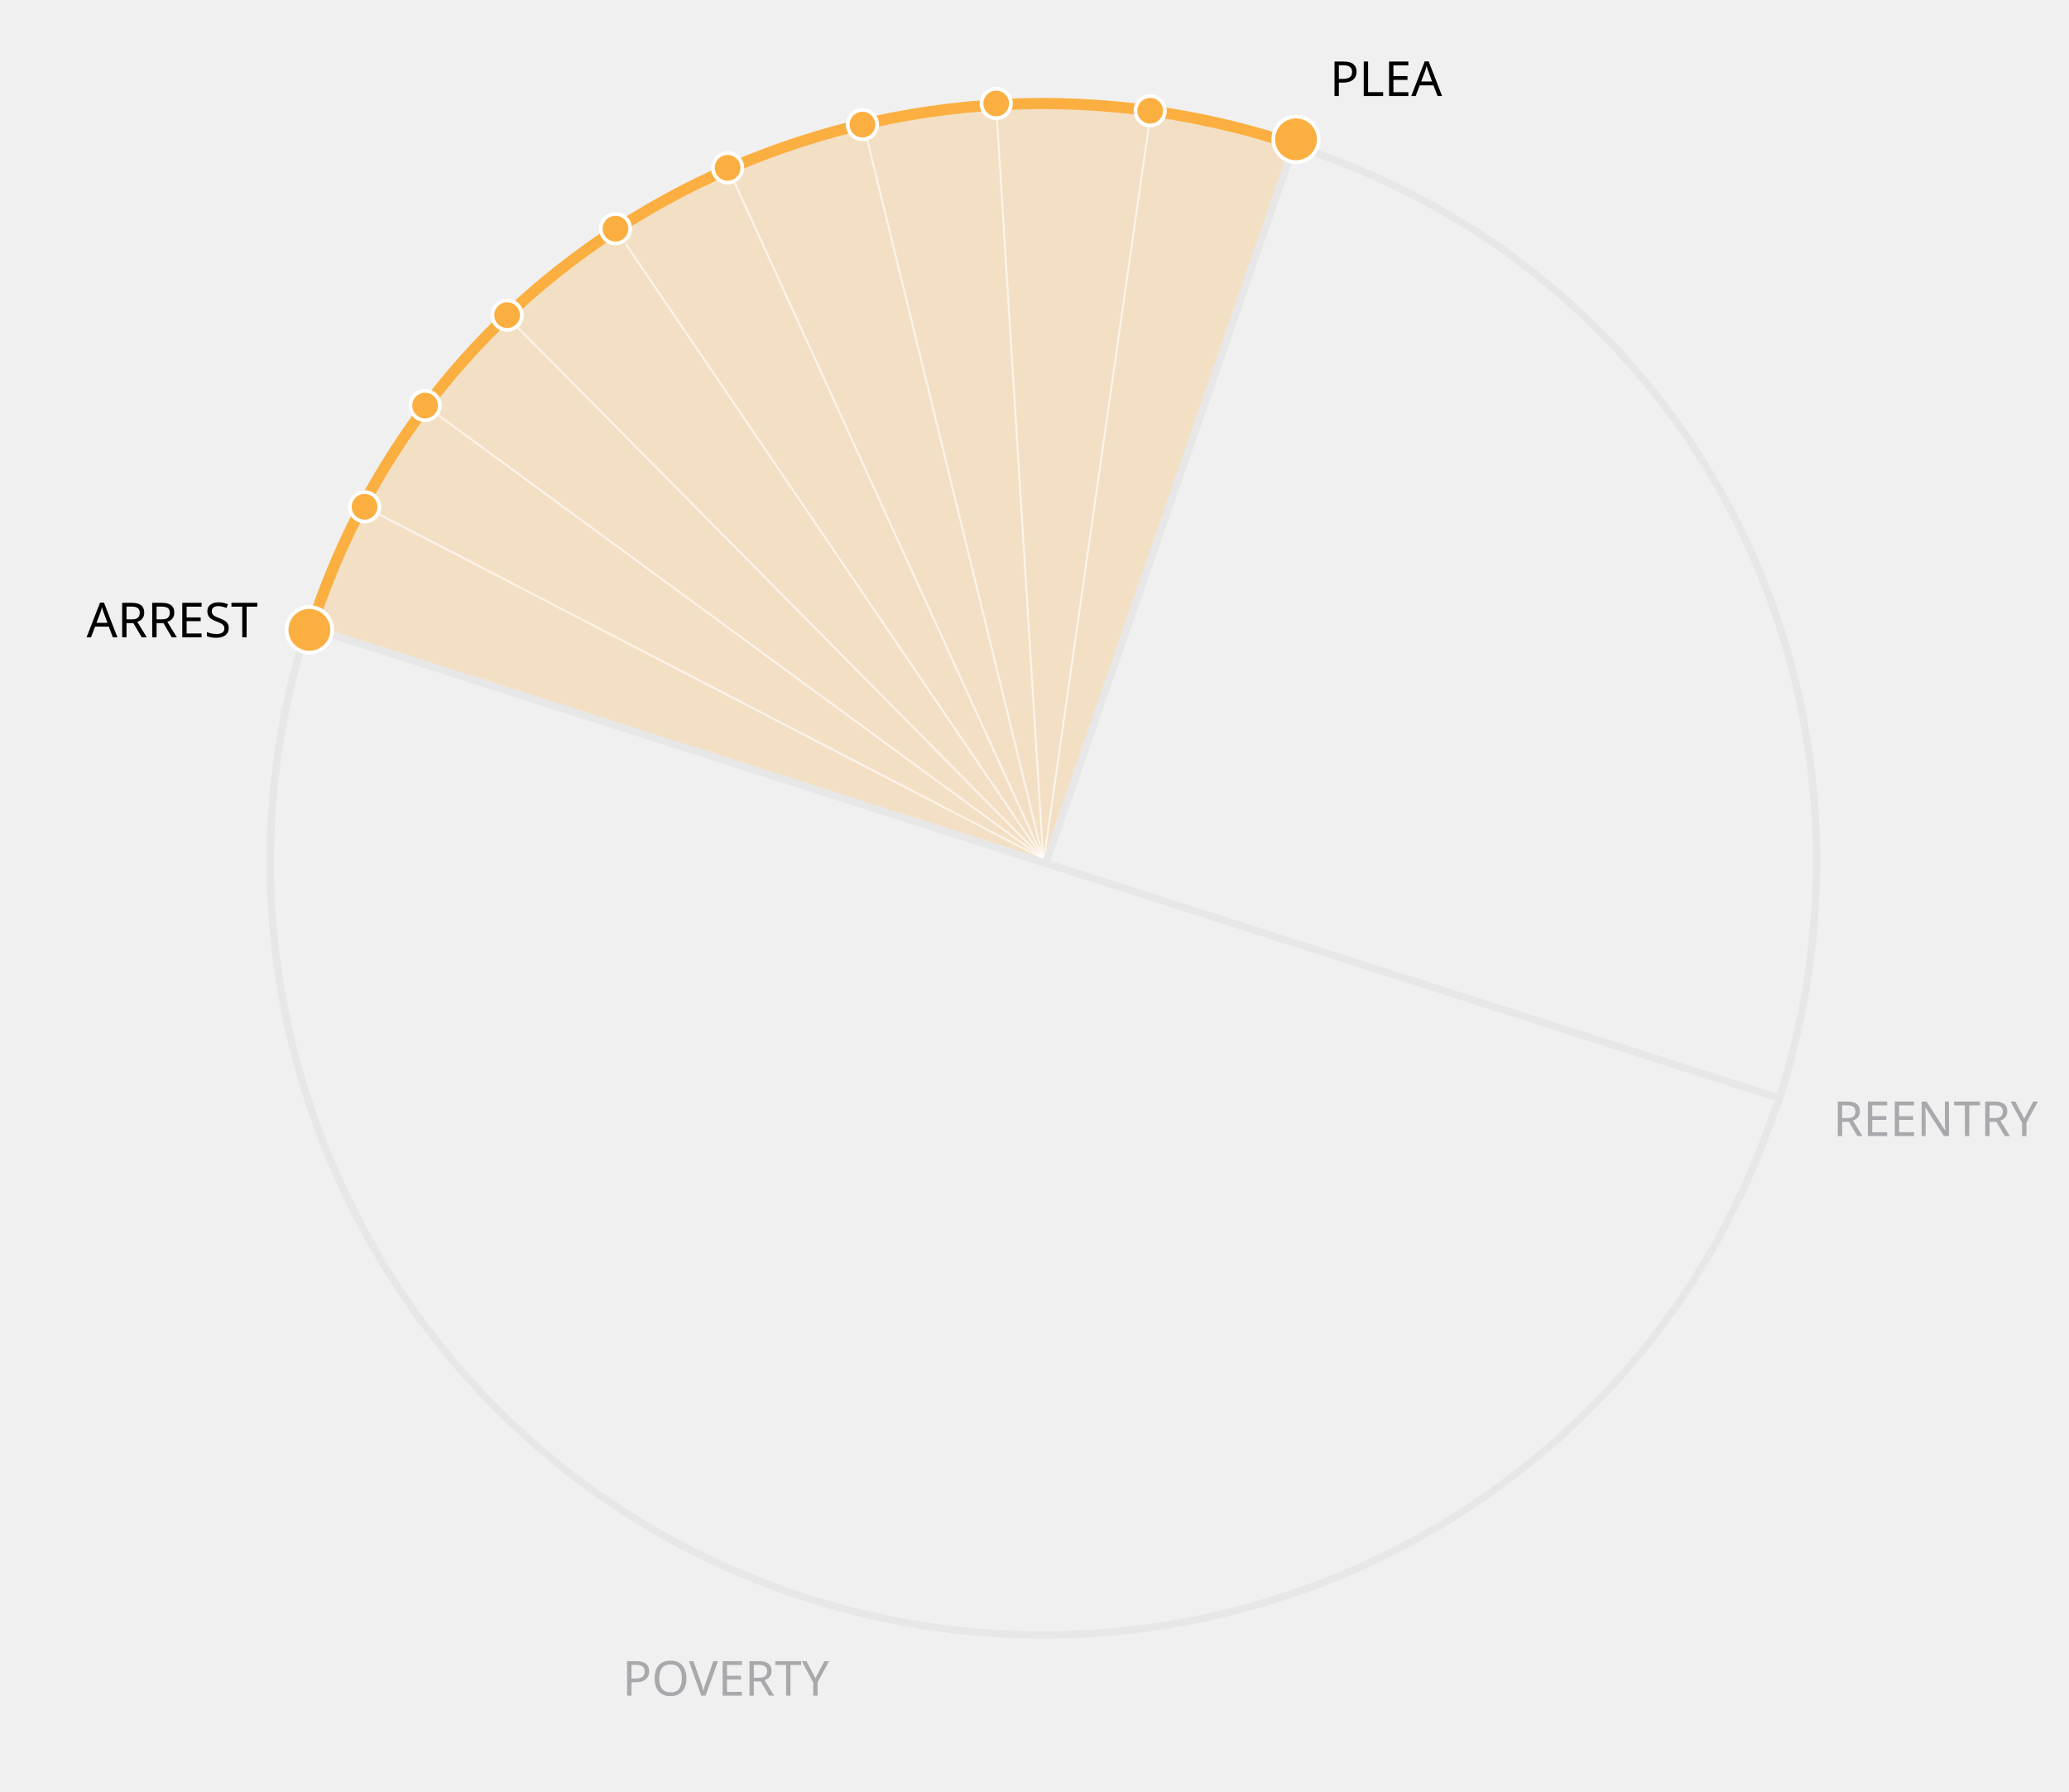
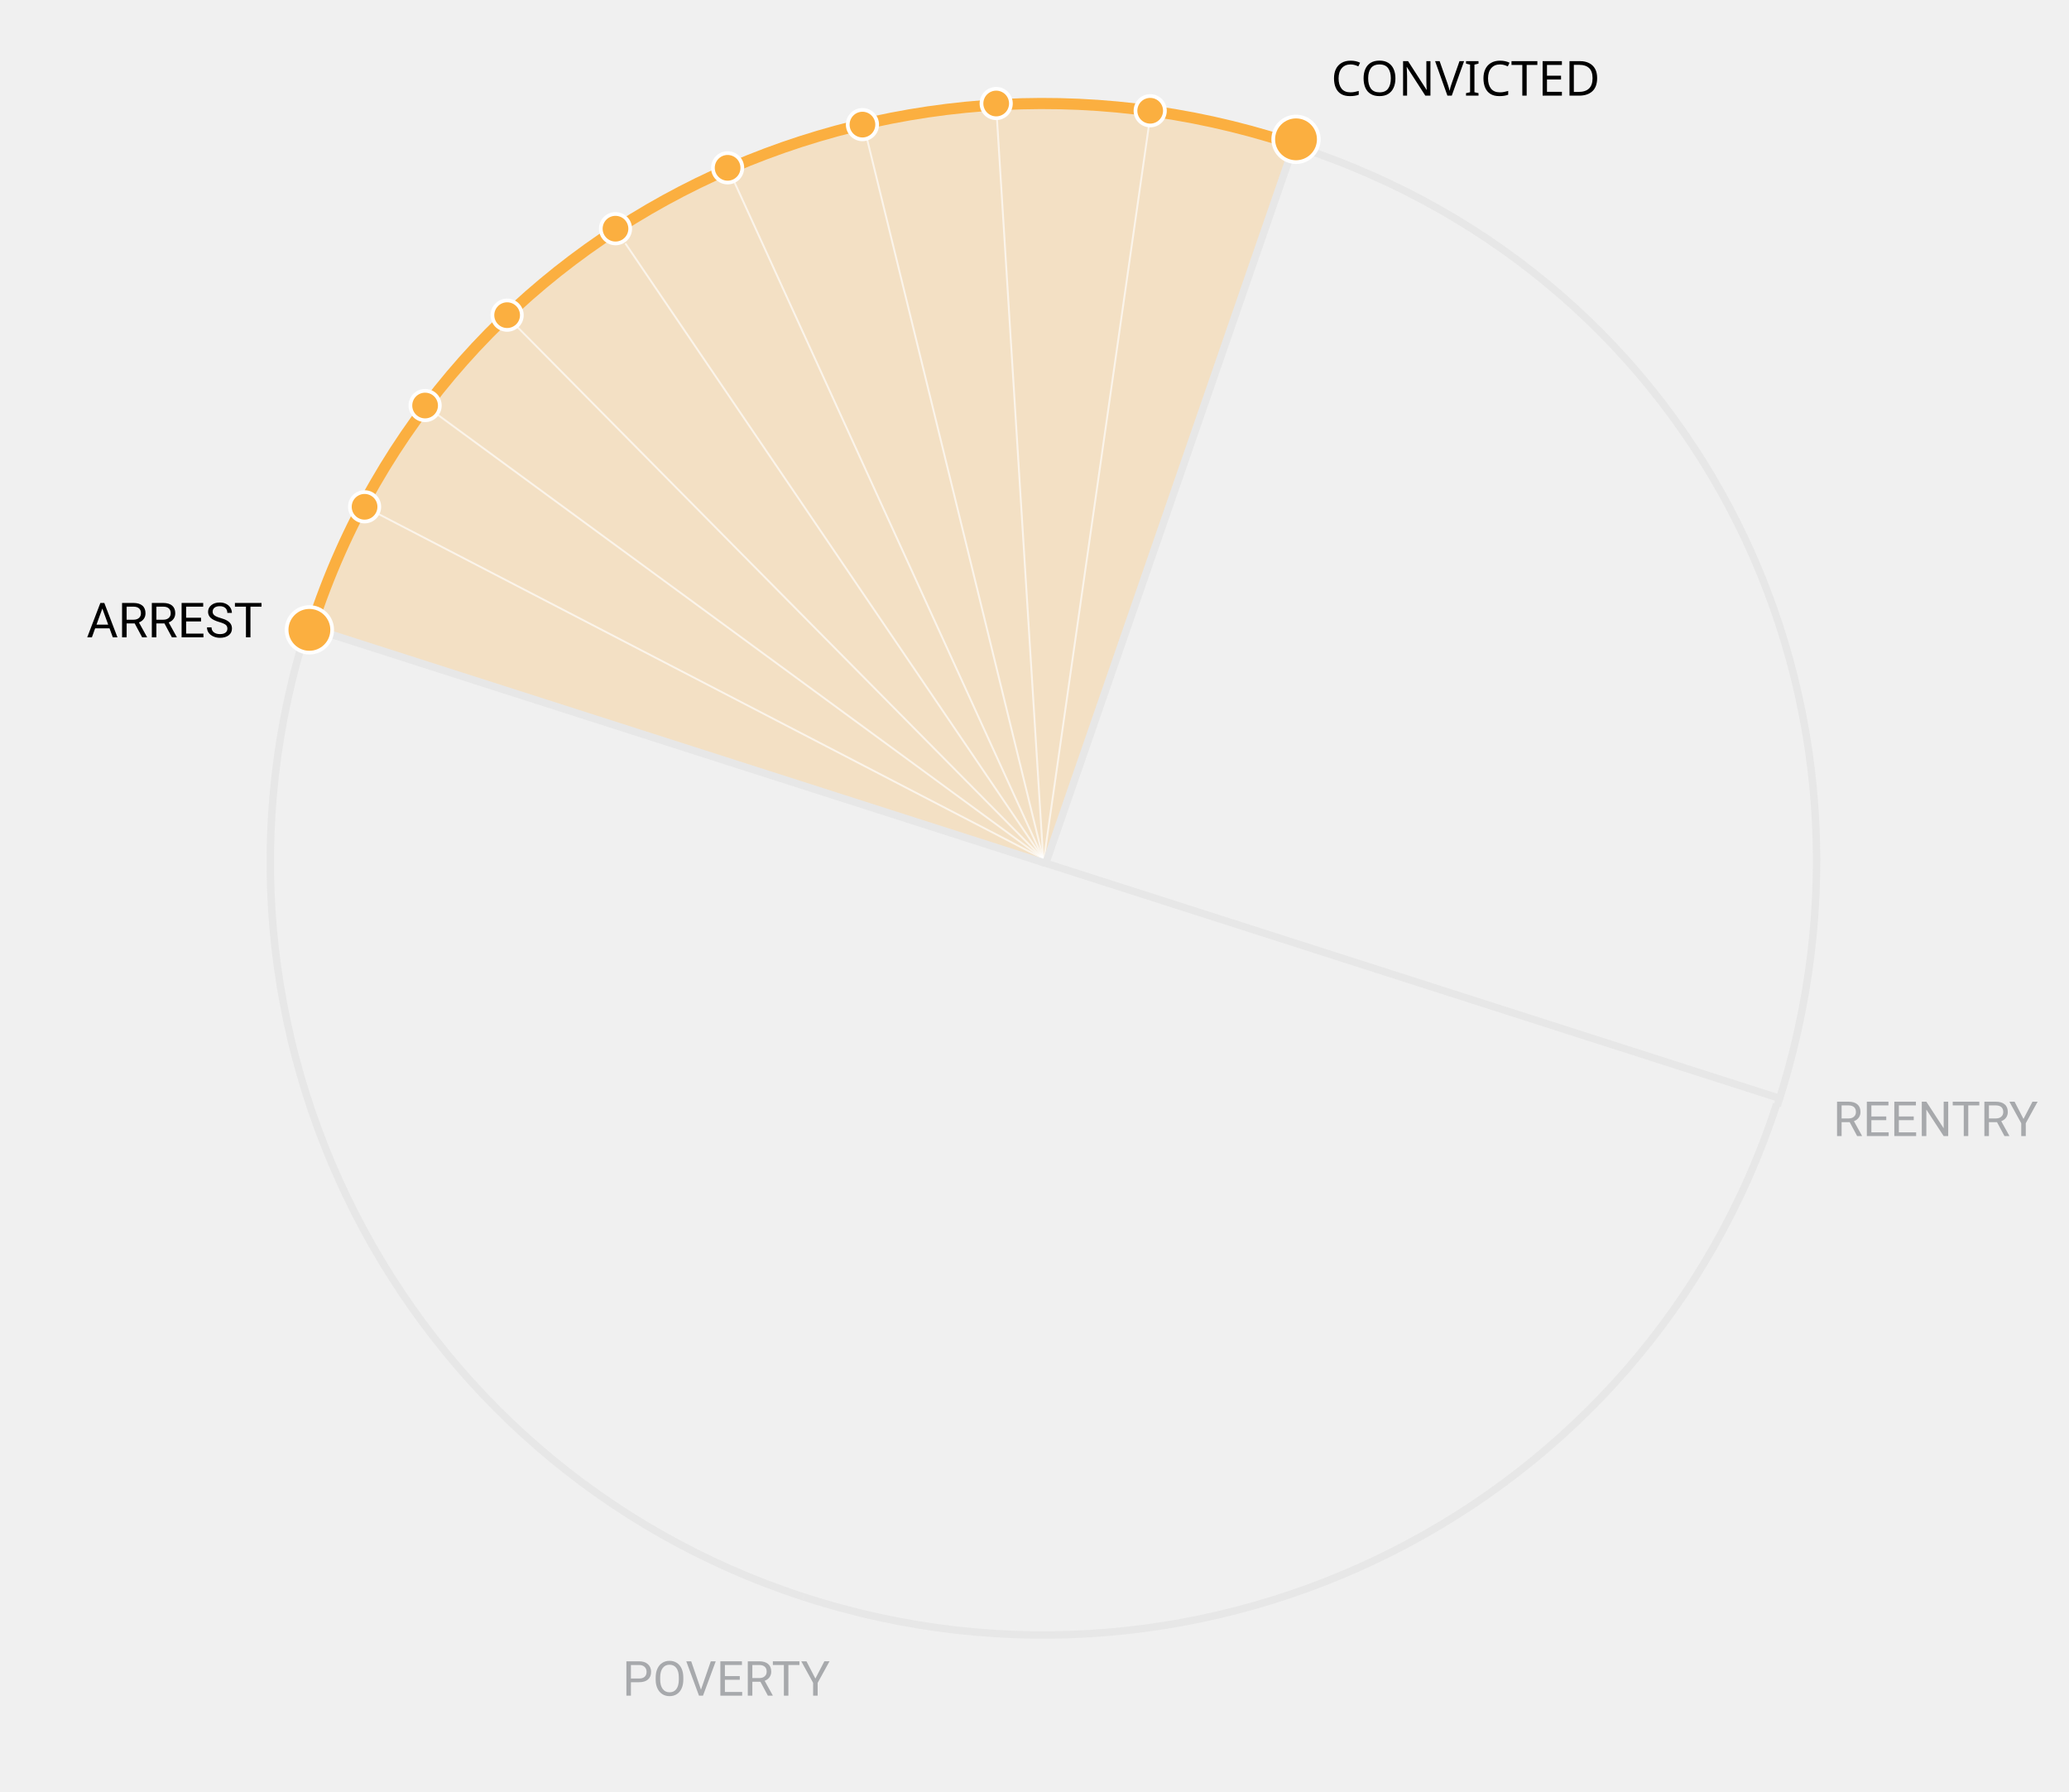
<svg xmlns="http://www.w3.org/2000/svg" version="1.1" id="Layer_1" x="0px" y="0px" viewBox="0 0 556.472 481.872" enable-background="new 0 0 556.472 481.872" xml:space="preserve">
  <path opacity="0.25" fill="#FBAF40" d="M83.079,169.469C118.46,60.678,239.784,2.09,348.575,37.467l-67.346,194.891L83.079,169.469z  " />
-   <path fill="none" stroke="#E7E7E7" stroke-width="2" stroke-miterlimit="10" d="M478.011,297.397  c35.379-108.789-20.58-222.658-129.373-258.039" />
+   <path fill="none" stroke="#E7E7E7" stroke-width="2" stroke-miterlimit="10" d="M478.011,297.396  c35.379-108.789-20.58-222.658-129.373-258.039" />
  <g>
    <path fill="none" stroke="#E7E7E7" stroke-width="2" stroke-miterlimit="10" d="M82.87,167.881   c-35.379,108.787,24.492,226.186,133.285,261.568" />
  </g>
  <path fill="none" stroke="#FBAF40" stroke-width="3" stroke-miterlimit="10" d="M346.6,38.355  C237.809,2.978,119.276,59.457,83.896,168.25" />
  <circle fill="#FBAF40" stroke="#FFFFFF" stroke-miterlimit="10" cx="165.541" cy="61.502" r="3.956" />
  <path fill="#FBAF40" stroke="#FFFFFF" stroke-miterlimit="10" d="M192.899,42.337c1.547-1.547,4.047-1.547,5.594,0  c1.545,1.545,1.545,4.049,0.004,5.592c-1.547,1.547-4.051,1.547-5.598,0C191.355,46.384,191.357,43.882,192.899,42.337z" />
  <path fill="none" stroke="#E7E7E7" stroke-width="2" stroke-miterlimit="10" d="M216.155,429.449  c108.789,35.375,226.313-23.744,261.694-132.533" />
  <line fill="none" stroke="#E7E7E7" stroke-width="2" stroke-miterlimit="10" x1="479.101" y1="295.514" x2="279.982" y2="231.729" />
  <g>
    <line opacity="0.65" fill="none" stroke="#FFFFFF" stroke-width="0.5" stroke-miterlimit="10" x1="98.054" y1="136.289" x2="280.581" y2="230.936" />
    <line opacity="0.65" fill="none" stroke="#FFFFFF" stroke-width="0.5" stroke-miterlimit="10" x1="114.335" y1="109.055" x2="280.581" y2="230.936" />
    <line opacity="0.65" fill="none" stroke="#FFFFFF" stroke-width="0.5" stroke-miterlimit="10" x1="309.351" y1="31.342" x2="280.787" y2="230.936" />
    <line opacity="0.65" fill="none" stroke="#FFFFFF" stroke-width="0.5" stroke-miterlimit="10" x1="267.935" y1="28.621" x2="280.581" y2="230.936" />
    <line opacity="0.65" fill="none" stroke="#FFFFFF" stroke-width="0.5" stroke-miterlimit="10" x1="232.628" y1="35.025" x2="280.581" y2="230.936" />
    <line opacity="0.65" fill="none" stroke="#FFFFFF" stroke-width="0.5" stroke-miterlimit="10" x1="197.351" y1="48.588" x2="280.581" y2="230.936" />
    <line opacity="0.65" fill="none" stroke="#FFFFFF" stroke-width="0.5" stroke-miterlimit="10" x1="168.206" y1="65.461" x2="280.581" y2="230.936" />
    <line opacity="0.65" fill="none" stroke="#FFFFFF" stroke-width="0.5" stroke-miterlimit="10" x1="136.398" y1="85.155" x2="280.581" y2="230.936" />
  </g>
  <g>
-     <text transform="matrix(1 0 0 1 167.4004 456)" fill="#A7A9AC" font-family="'Roboto-Regular'" font-size="13px">POVERTY</text>
+     <g>
+       <path fill="#A7A9AC" d="M169.691,452.382V456h-1.219v-9.242h3.409c1.012,0,1.804,0.258,2.377,0.774s0.86,1.2,0.86,2.05    c0,0.897-0.28,1.589-0.841,2.073s-1.364,0.727-2.409,0.727H169.691z M169.691,451.385h2.19c0.651,0,1.151-0.153,1.498-0.461    c0.347-0.307,0.521-0.751,0.521-1.332c0-0.551-0.174-0.991-0.521-1.322s-0.823-0.502-1.429-0.516h-2.26V451.385z" />
+       <path fill="#A7A9AC" d="M183.783,451.678c0,0.905-0.152,1.695-0.457,2.37s-0.736,1.19-1.295,1.546s-1.21,0.533-1.955,0.533    c-0.728,0-1.373-0.179-1.936-0.536s-1-0.868-1.311-1.53c-0.312-0.662-0.471-1.429-0.479-2.301v-0.666    c0-0.889,0.154-1.674,0.464-2.355c0.309-0.682,0.745-1.203,1.311-1.564c0.564-0.362,1.211-0.543,1.939-0.543    c0.74,0,1.393,0.179,1.958,0.536c0.564,0.357,0.999,0.876,1.304,1.556c0.305,0.679,0.457,1.469,0.457,2.371V451.678z     M182.571,451.08c0-1.096-0.22-1.937-0.66-2.522s-1.056-0.88-1.847-0.88c-0.771,0-1.377,0.294-1.819,0.88s-0.669,1.399-0.683,2.44    v0.68c0,1.062,0.224,1.896,0.67,2.504s1.062,0.91,1.844,0.91c0.787,0,1.396-0.286,1.828-0.859s0.654-1.396,0.667-2.467V451.08z" />
+       <path fill="#A7A9AC" d="M188.532,454.381l2.641-7.623h1.332L189.077,456h-1.078l-3.422-9.242h1.326L188.532,454.381z" />
+       <path fill="#A7A9AC" d="M198.968,451.729h-4.006v3.275h4.653V456h-5.872v-9.242h5.809v0.996h-4.59v2.978h4.006V451.729z" />
+       <path fill="#A7A9AC" d="M204.522,452.262h-2.172V456h-1.225v-9.242h3.06c1.041,0,1.842,0.237,2.402,0.711s0.841,1.164,0.841,2.069    c0,0.575-0.155,1.077-0.466,1.505c-0.312,0.427-0.744,0.746-1.298,0.958l2.17,3.923V456h-1.307L204.522,452.262z M202.351,451.265    h1.873c0.605,0,1.087-0.157,1.444-0.471s0.536-0.733,0.536-1.259c0-0.572-0.17-1.011-0.511-1.316s-0.833-0.46-1.476-0.465h-1.867    V451.265z" />
+       <path fill="#A7A9AC" d="M215.015,447.754h-2.971V456h-1.213v-8.246h-2.965v-0.996h7.148V447.754z" />
+       <path fill="#A7A9AC" d="M219.305,451.398l2.412-4.641h1.385l-3.188,5.795V456h-1.219v-3.447l-3.186-5.795h1.396L219.305,451.398z" />
+     </g>
  </g>
-   <text transform="matrix(1 0 0 1 493.0235 305.5078)" fill="#A7A9AC" font-family="'Roboto-Regular'" font-size="13px">REENTRY</text>
-   <text transform="matrix(1 0 0 1 23.2842 171.3896)" font-family="'Roboto-Regular'" font-size="13px">ARREST</text>
  <g>
-     <text transform="matrix(1 0 0 1 357.6573 25.8291)" font-family="'Roboto-Regular'" font-size="13px">PLEA</text>
+     <path fill="#A7A9AC" d="M497.486,301.77h-2.172v3.738h-1.225v-9.242h3.06c1.041,0,1.842,0.237,2.402,0.711s0.841,1.164,0.841,2.069   c0,0.575-0.155,1.077-0.466,1.505c-0.312,0.427-0.744,0.746-1.298,0.958l2.17,3.923v0.076h-1.307L497.486,301.77z M495.314,300.772   h1.873c0.605,0,1.087-0.157,1.444-0.471s0.536-0.733,0.536-1.259c0-0.572-0.17-1.011-0.511-1.316s-0.833-0.46-1.476-0.465h-1.867   V300.772z" />
+     <path fill="#A7A9AC" d="M507.325,301.236h-4.006v3.275h4.653v0.996h-5.872v-9.242h5.809v0.996h-4.59v2.978h4.006V301.236z" />
+     <path fill="#A7A9AC" d="M514.714,301.236h-4.006v3.275h4.653v0.996h-5.872v-9.242h5.809v0.996h-4.59v2.978h4.006V301.236z" />
+     <path fill="#A7A9AC" d="M523.981,305.508h-1.225l-4.653-7.122v7.122h-1.226v-9.242h1.226l4.665,7.154v-7.154h1.213V305.508z" />
+     <path fill="#A7A9AC" d="M532.348,297.262h-2.971v8.246h-1.213v-8.246h-2.965v-0.996h7.148V297.262z" />
+     <path fill="#A7A9AC" d="M537.108,301.77h-2.172v3.738h-1.225v-9.242h3.06c1.041,0,1.842,0.237,2.402,0.711s0.841,1.164,0.841,2.069   c0,0.575-0.155,1.077-0.466,1.505c-0.312,0.427-0.744,0.746-1.298,0.958l2.17,3.923v0.076h-1.307L537.108,301.77z M534.937,300.772   h1.873c0.605,0,1.087-0.157,1.444-0.471s0.536-0.733,0.536-1.259c0-0.572-0.17-1.011-0.511-1.316s-0.833-0.46-1.476-0.465h-1.867   V300.772z" />
+     <path fill="#A7A9AC" d="M544.235,300.906l2.412-4.641h1.385l-3.188,5.795v3.447h-1.219v-3.447l-3.186-5.795h1.396L544.235,300.906z   " />
+   </g>
+   <g>
+     <path d="M29.46,168.972h-3.871l-0.87,2.418h-1.257l3.529-9.242h1.066l3.535,9.242h-1.25L29.46,168.972z M25.956,167.975h3.143   l-1.574-4.323L25.956,167.975z" />
+     <path d="M36.228,167.651h-2.172v3.738h-1.225v-9.242h3.06c1.041,0,1.842,0.237,2.402,0.711s0.841,1.164,0.841,2.069   c0,0.575-0.155,1.077-0.466,1.505c-0.312,0.427-0.744,0.746-1.298,0.958l2.17,3.923v0.076h-1.307L36.228,167.651z M34.056,166.654   h1.873c0.605,0,1.087-0.157,1.444-0.471s0.536-0.733,0.536-1.259c0-0.572-0.17-1.011-0.511-1.316s-0.833-0.46-1.476-0.465h-1.867   V166.654z" />
+     <path d="M44.231,167.651H42.06v3.738h-1.225v-9.242h3.06c1.041,0,1.842,0.237,2.402,0.711s0.841,1.164,0.841,2.069   c0,0.575-0.155,1.077-0.466,1.505c-0.312,0.427-0.744,0.746-1.298,0.958l2.17,3.923v0.076h-1.307L44.231,167.651z M42.06,166.654   h1.873c0.605,0,1.087-0.157,1.444-0.471s0.536-0.733,0.536-1.259c0-0.572-0.17-1.011-0.511-1.316s-0.833-0.46-1.476-0.465H42.06   V166.654z" />
+     <path d="M54.07,167.118h-4.006v3.275h4.653v0.996h-5.872v-9.242h5.809v0.996h-4.59v2.978h4.006V167.118z" />
+     <path d="M58.958,167.271c-1.045-0.301-1.806-0.67-2.282-1.108c-0.476-0.438-0.714-0.979-0.714-1.622   c0-0.728,0.291-1.329,0.873-1.806c0.582-0.476,1.338-0.714,2.269-0.714c0.635,0,1.201,0.123,1.698,0.368s0.883,0.584,1.155,1.016   c0.273,0.432,0.41,0.903,0.41,1.415h-1.226c0-0.561-0.178-1.001-0.533-1.321s-0.856-0.481-1.505-0.481   c-0.601,0-1.069,0.133-1.405,0.398c-0.337,0.265-0.505,0.632-0.505,1.103c0,0.378,0.16,0.696,0.479,0.957s0.863,0.499,1.631,0.716   c0.769,0.216,1.369,0.454,1.803,0.715c0.434,0.26,0.756,0.563,0.965,0.91c0.21,0.348,0.314,0.756,0.314,1.226   c0,0.749-0.292,1.349-0.876,1.8c-0.584,0.45-1.365,0.676-2.342,0.676c-0.635,0-1.228-0.122-1.777-0.365   c-0.551-0.243-0.975-0.576-1.273-1c-0.298-0.423-0.447-0.903-0.447-1.44h1.225c0,0.559,0.207,1,0.619,1.323   c0.413,0.324,0.964,0.486,1.654,0.486c0.643,0,1.136-0.132,1.479-0.395c0.343-0.262,0.514-0.619,0.514-1.072   s-0.158-0.803-0.476-1.051C60.367,167.756,59.792,167.511,58.958,167.271z" />
+     <path d="M70.333,163.144h-2.971v8.246h-1.213v-8.246h-2.965v-0.996h7.148V163.144z" />
  </g>
  <line fill="none" stroke="#E7E7E7" stroke-width="2" stroke-miterlimit="10" x1="281.23" y1="232.16" x2="82.111" y2="168.375" />
  <path fill="#FBAF40" stroke="#FFFFFF" stroke-miterlimit="10" d="M78.884,165.049c2.393-2.393,6.268-2.393,8.662,0  c2.395,2.395,2.391,6.27,0,8.662c-2.395,2.393-6.27,2.396-8.664,0.002C76.487,171.316,76.491,167.439,78.884,165.049z" />
  <circle fill="#FBAF40" stroke="#FFFFFF" stroke-miterlimit="10" cx="98.054" cy="136.29" r="3.956" />
  <circle fill="#FBAF40" stroke="#FFFFFF" stroke-miterlimit="10" cx="114.336" cy="109.056" r="3.956" />
  <path fill="#FBAF40" stroke="#FFFFFF" stroke-miterlimit="10" d="M133.6,81.959c1.547-1.547,4.047-1.547,5.594,0  c1.547,1.545,1.547,4.049,0.002,5.592c-1.545,1.547-4.049,1.547-5.596,0C132.055,86.006,132.057,83.504,133.6,81.959z" />
  <line fill="none" stroke="#E7E7E7" stroke-width="2" stroke-miterlimit="10" x1="280.98" y1="232.977" x2="348.575" y2="37.467" />
-   <path fill="#FBAF40" stroke="#FFFFFF" stroke-miterlimit="10" d="M344.245,33.137c2.391-2.394,6.268-2.394,8.66,0  c2.395,2.393,2.391,6.27,0,8.66c-2.393,2.394-6.27,2.396-8.664,0.004C341.849,39.402,341.851,35.527,344.245,33.137z" />
+   <path fill="#FBAF40" stroke="#FFFFFF" stroke-miterlimit="10" d="M344.245,33.137c2.391-2.394,6.268-2.394,8.66,0  c2.395,2.393,2.391,6.27,0,8.66c-2.393,2.395-6.27,2.396-8.664,0.004C341.849,39.402,341.851,35.527,344.245,33.137z" />
  <circle fill="#FBAF40" stroke="#FFFFFF" stroke-miterlimit="10" cx="309.354" cy="29.784" r="3.956" />
  <path fill="#FBAF40" stroke="#FFFFFF" stroke-miterlimit="10" d="M265.136,25.037c1.547-1.545,4.049-1.545,5.594,0  c1.547,1.547,1.547,4.051,0.004,5.594c-1.547,1.547-4.051,1.547-5.598,0C263.591,29.086,263.595,26.584,265.136,25.037z" />
  <path fill="#FBAF40" stroke="#FFFFFF" stroke-miterlimit="10" d="M229.166,30.715c1.547-1.547,4.047-1.547,5.594,0  c1.545,1.545,1.545,4.049,0.002,5.592c-1.545,1.547-4.049,1.547-5.596,0C227.619,34.762,227.623,32.26,229.166,30.715z" />
+   <text transform="matrix(1 0 0 1 357.9917 25.7221)" font-family="'Roboto-Regular'" font-size="13px">CONVICTED</text>
</svg>
